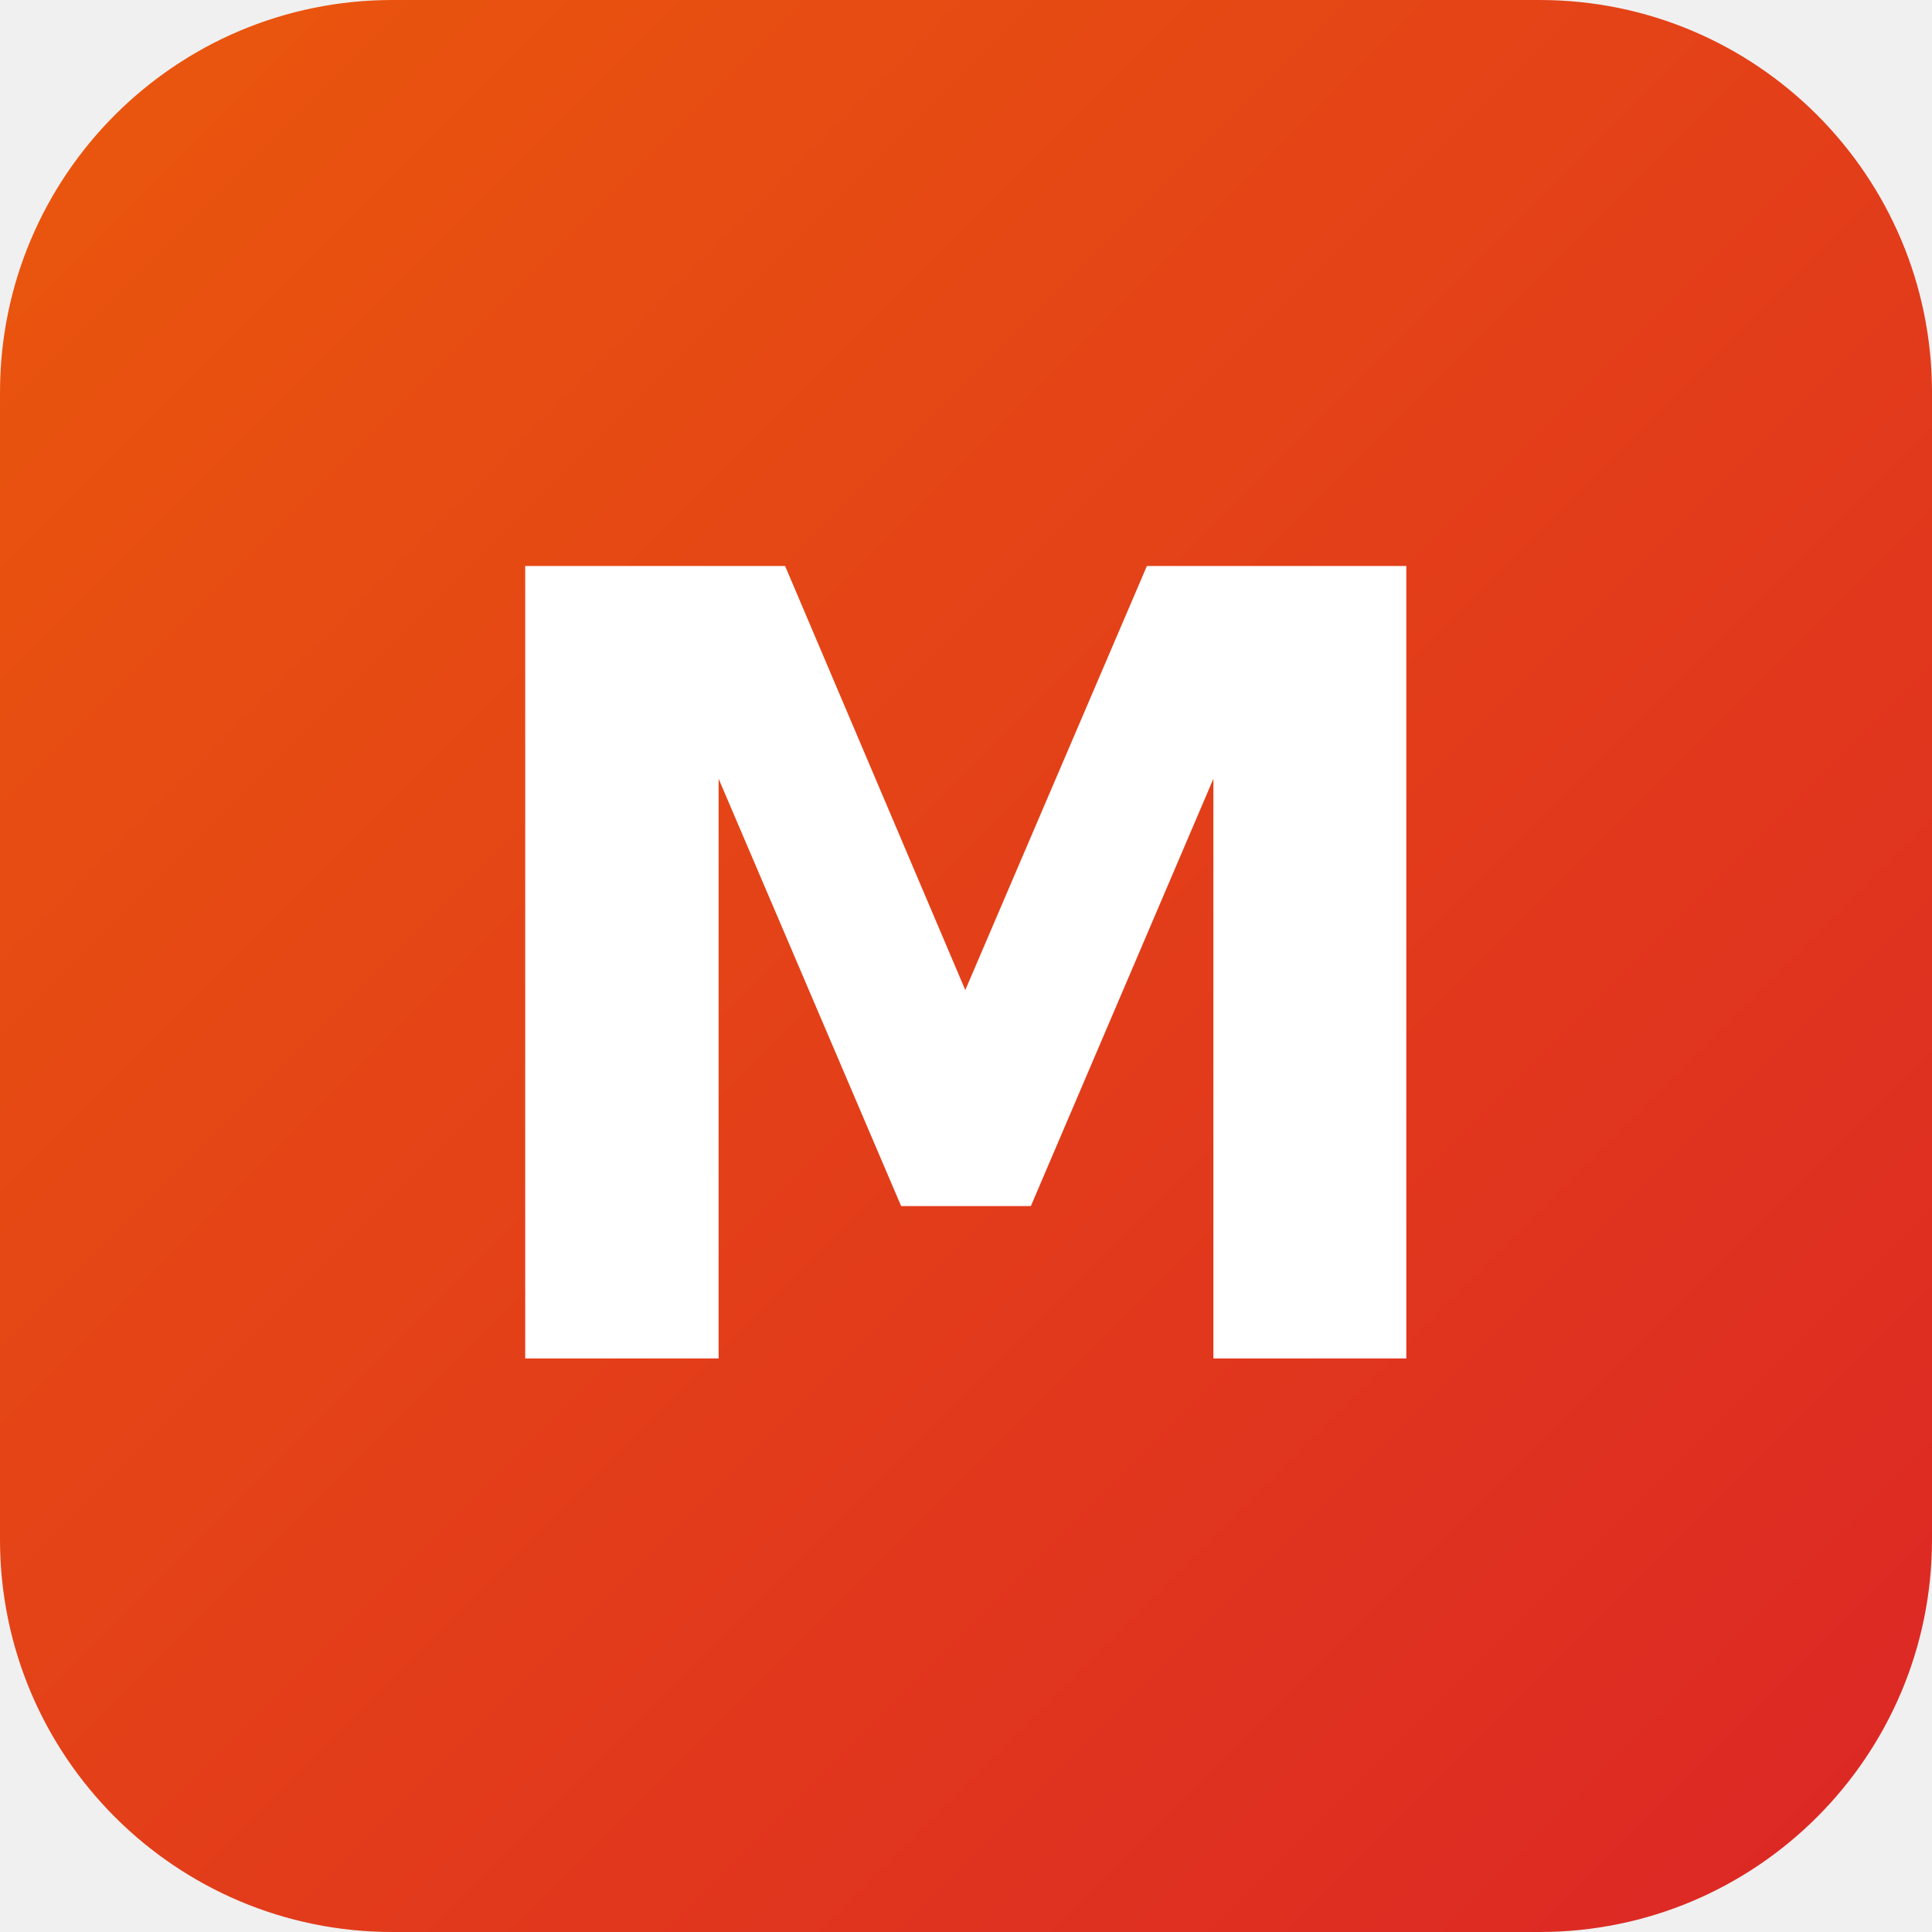
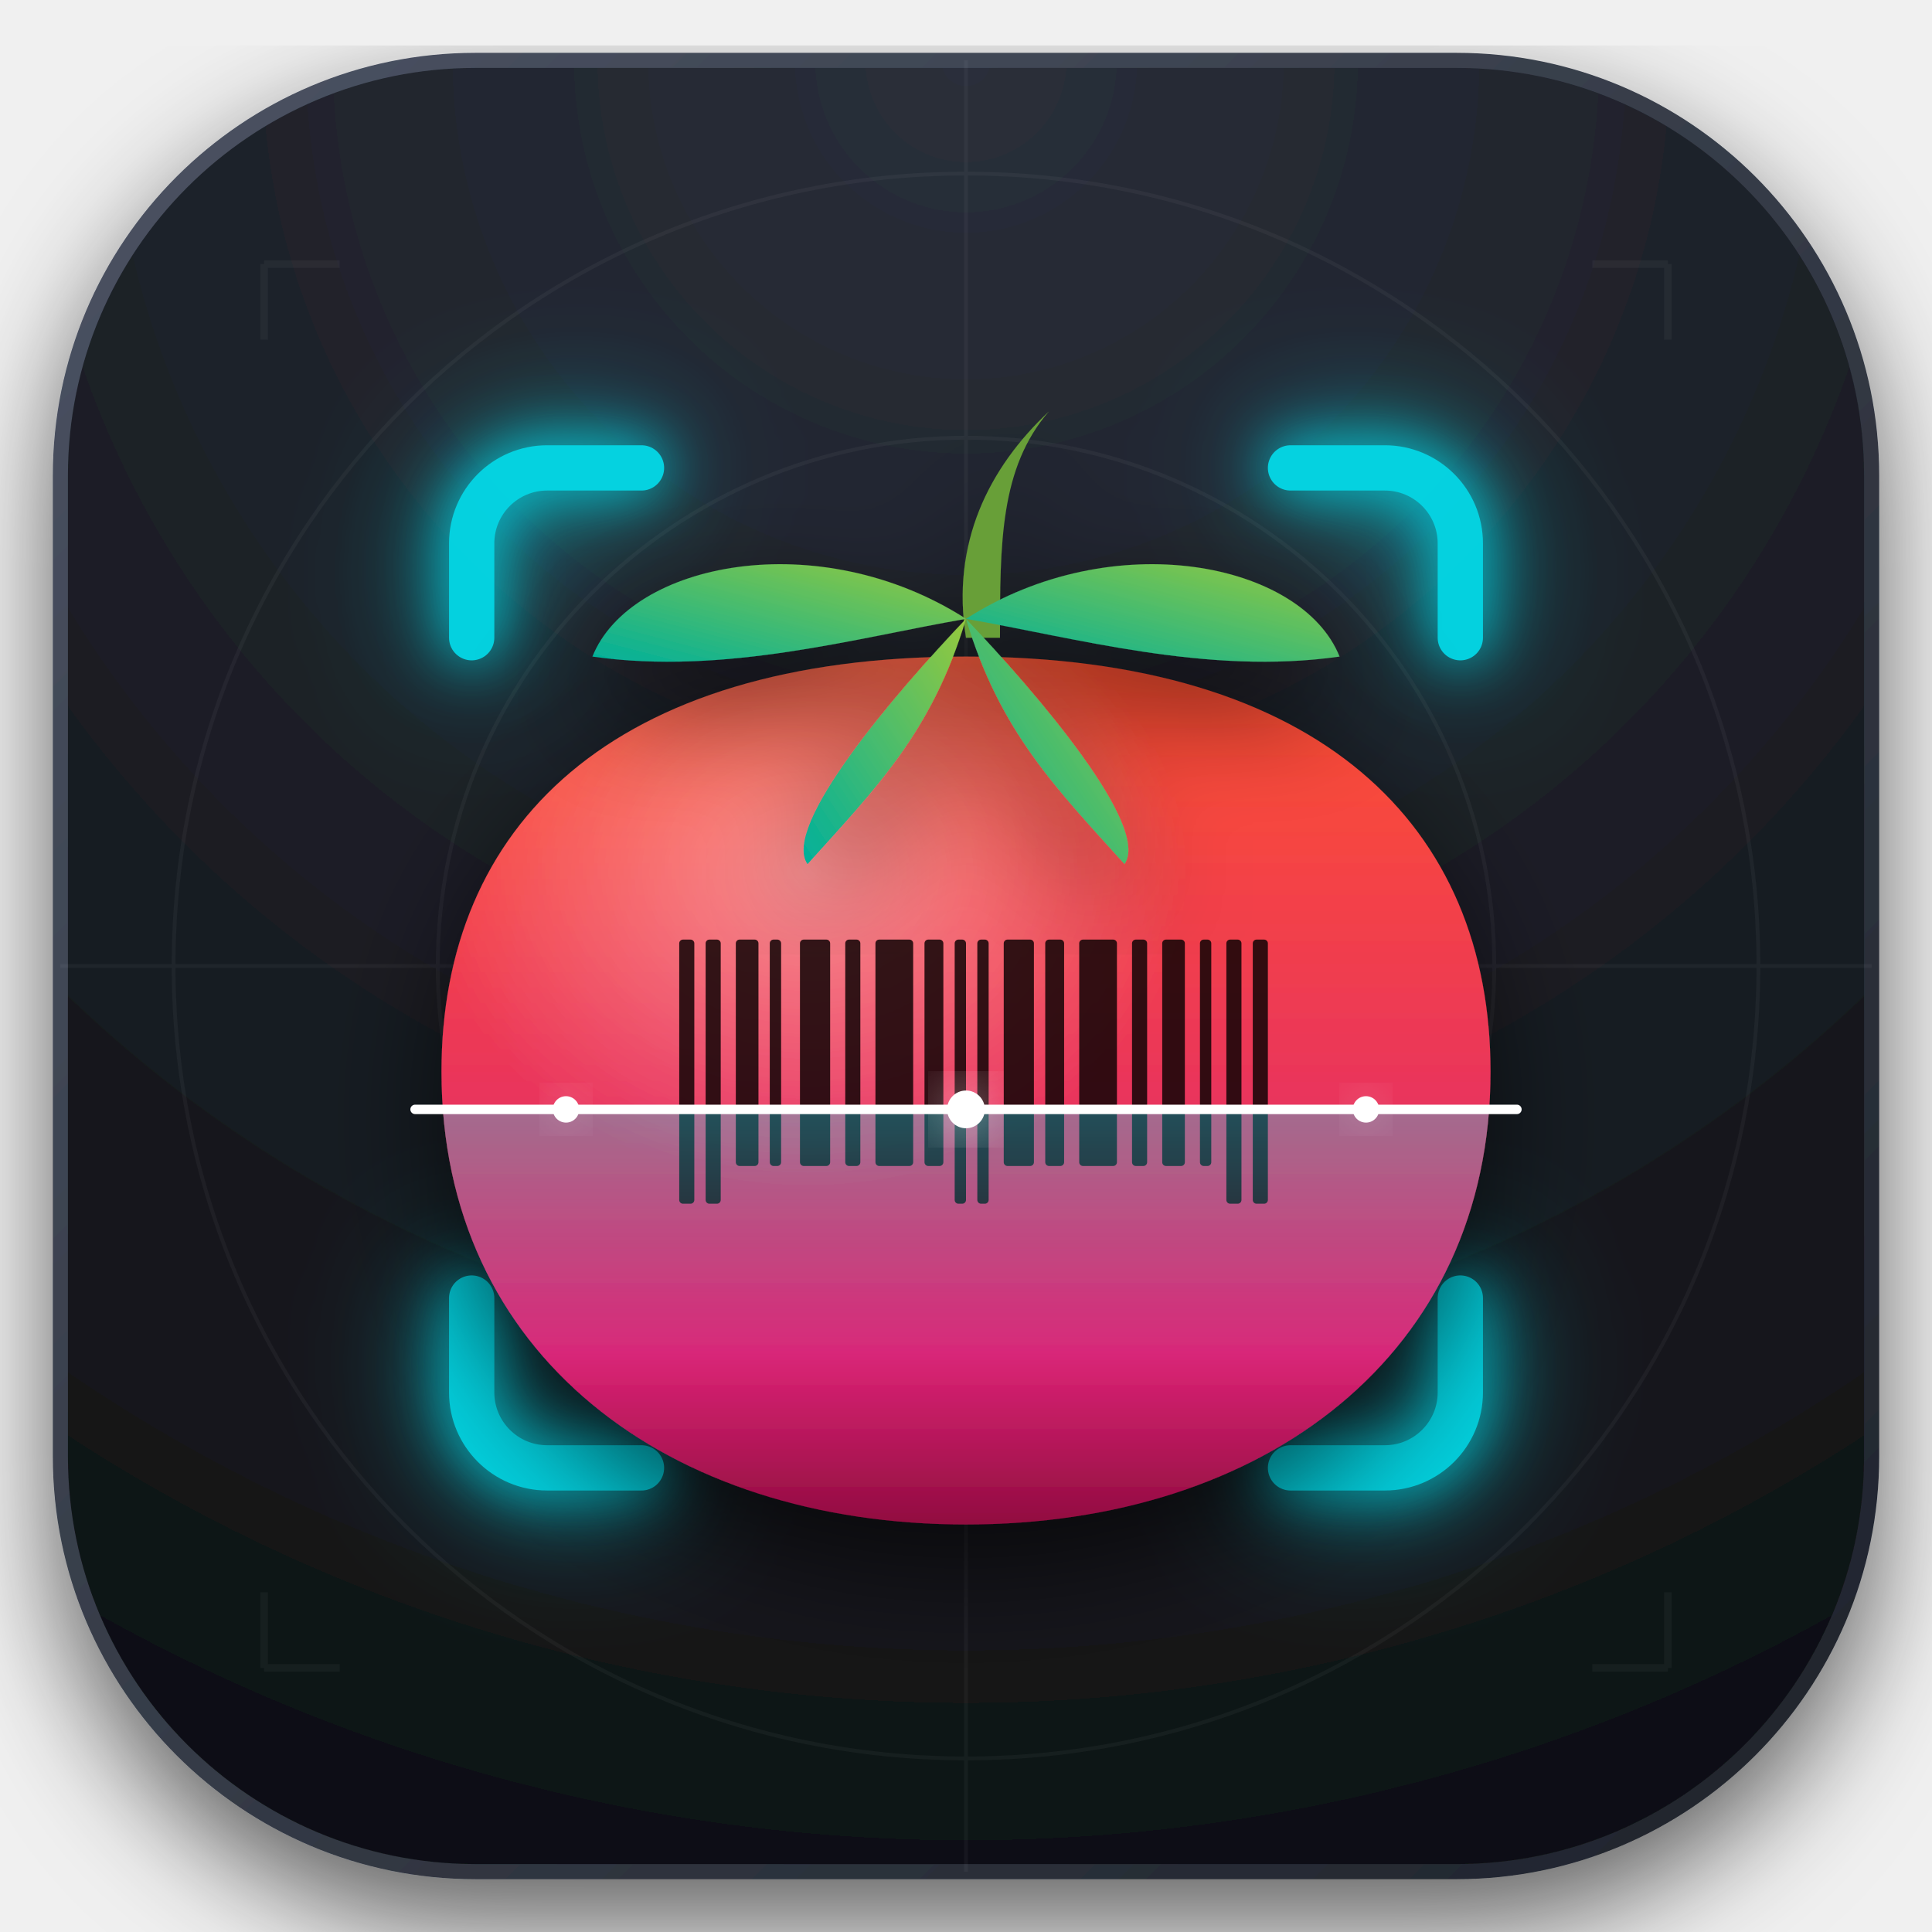
- <svg xmlns="http://www.w3.org/2000/svg" viewBox="0 0 64 64">
+ <svg xmlns="http://www.w3.org/2000/svg" viewBox="0 0 512 512">
  <defs>
-     <linearGradient id="g" x1="0" y1="0" x2="1" y2="1">
-       <stop offset="0" stop-color="#ea580c" />
-       <stop offset="1" stop-color="#dc2626" />
+     <radialGradient id="bgGrad" cx="50%" cy="0%" r="100%" fx="50%" fy="0%">
+       <stop offset="0%" stop-color="#2A2F3A" />
+       <stop offset="100%" stop-color="#0F1115" />
+     </radialGradient>
+     <linearGradient id="borderGrad" x1="0%" y1="0%" x2="100%" y2="100%">
+       <stop offset="0%" stop-color="#4B5363" />
+       <stop offset="100%" stop-color="#1F232B" />
    </linearGradient>
+     <linearGradient id="tomatoBody" x1="0%" y1="0%" x2="0%" y2="100%">
+       <stop offset="0%" stop-color="#FF512F" />
+       <stop offset="80%" stop-color="#DD2476" />
+       <stop offset="100%" stop-color="#900C3F" />
+     </linearGradient>
+     <radialGradient id="tomatoHighlight" cx="35%" cy="25%" r="60%">
+       <stop offset="0%" stop-color="#FFFFFF" stop-opacity="0.4" />
+       <stop offset="60%" stop-color="#FFFFFF" stop-opacity="0" />
+     </radialGradient>
+     <linearGradient id="leafGrad" x1="0%" y1="100%" x2="100%" y2="0%">
+       <stop offset="0%" stop-color="#00B09B" />
+       <stop offset="100%" stop-color="#96C93D" />
+     </linearGradient>
+     <linearGradient id="laserCore" x1="0%" y1="0%" x2="100%" y2="0%">
+       <stop offset="0%" stop-color="#00F0FF" stop-opacity="0" />
+       <stop offset="20%" stop-color="#00F0FF" stop-opacity="1" />
+       <stop offset="80%" stop-color="#00F0FF" stop-opacity="1" />
+       <stop offset="100%" stop-color="#00F0FF" stop-opacity="0" />
+     </linearGradient>
+     <linearGradient id="laserTrail" x1="0%" y1="0%" x2="0%" y2="100%">
+       <stop offset="0%" stop-color="#00F0FF" stop-opacity="0.3" />
+       <stop offset="100%" stop-color="#00F0FF" stop-opacity="0" />
+     </linearGradient>
+     <filter id="neonGlow" x="-50%" y="-50%" width="200%" height="200%">
+       <feGaussianBlur stdDeviation="8" result="blur1" />
+       <feGaussianBlur stdDeviation="15" result="blur2" />
+       <feMerge>
+         <feMergeNode in="blur2" />
+         <feMergeNode in="blur1" />
+         <feMergeNode in="SourceGraphic" />
+       </feMerge>
+     </filter>
+     <filter id="dropShadow" x="-20%" y="-20%" width="140%" height="140%">
+       <feDropShadow dx="0" dy="12" stdDeviation="15" flood-color="#000000" flood-opacity="0.6" />
+     </filter>
+     <clipPath id="tomatoClip">
+       <path d="M256,160 C350,160 395,205 395,270 C395,345 335,390 256,390 C177,390 117,345 117,270 C117,205 162,160 256,160 Z" />
+     </clipPath>
  </defs>
-   <rect width="64" height="64" rx="13" fill="url(#g)" />
-   <text x="32" y="45" font-family="DejaVu Sans, Arial, sans-serif" font-size="36" font-weight="700" fill="#fff" text-anchor="middle">M</text>
+   <rect x="16" y="16" width="480" height="480" rx="110" fill="url(#bgGrad)" stroke="url(#borderGrad)" stroke-width="4" filter="url(#dropShadow)" />
+   <g stroke="#FFFFFF" stroke-width="1" opacity="0.04">
+     <path d="M256,16 L256,496 M16,256 L496,256" />
+     <circle cx="256" cy="256" r="140" fill="none" />
+     <circle cx="256" cy="256" r="210" fill="none" />
+     <path d="M70,70 L90,70 M70,70 L70,90 M442,70 L422,70 M442,70 L442,90 M70,442 L90,442 M70,442 L70,422 M442,442 L422,442 M442,442 L442,422" stroke-width="2" />
+   </g>
+   <g transform="translate(0 14)">
+     <g stroke="#00F0FF" stroke-width="12" stroke-linecap="round" stroke-linejoin="round" fill="none" filter="url(#neonGlow)" opacity="0.85">
+       <path d="M 125 155 L 125 130 A 20 20 0 0 1 145 110 L 170 110" />
+       <path d="M 342 110 L 367 110 A 20 20 0 0 1 387 130 L 387 155" />
+       <path d="M 125 330 L 125 355 A 20 20 0 0 0 145 375 L 170 375" />
+       <path d="M 342 375 L 367 375 A 20 20 0 0 0 387 355 L 387 330" />
+     </g>
+     <g filter="url(#dropShadow)">
+       <path d="M256,160 C350,160 395,205 395,270 C395,345 335,390 256,390 C177,390 117,345 117,270 C117,205 162,160 256,160 Z" fill="url(#tomatoBody)" />
+       <path d="M256,160 C350,160 395,205 395,270 C395,345 335,390 256,390 C177,390 117,345 117,270 C117,205 162,160 256,160 Z" fill="url(#tomatoHighlight)" />
+     </g>
+     <g clip-path="url(#tomatoClip)" fill="#110305" opacity="0.85">
+       <rect x="180" y="235" width="4" height="70" rx="1" />
+       <rect x="187" y="235" width="4" height="70" rx="1" />
+       <rect x="195" y="235" width="6" height="60" rx="1" />
+       <rect x="204" y="235" width="3" height="60" rx="1" />
+       <rect x="212" y="235" width="8" height="60" rx="1" />
+       <rect x="224" y="235" width="4" height="60" rx="1" />
+       <rect x="232" y="235" width="10" height="60" rx="1" />
+       <rect x="245" y="235" width="5" height="60" rx="1" />
+       <rect x="253" y="235" width="3" height="70" rx="1" />
+       <rect x="259" y="235" width="3" height="70" rx="1" />
+       <rect x="266" y="235" width="8" height="60" rx="1" />
+       <rect x="277" y="235" width="5" height="60" rx="1" />
+       <rect x="286" y="235" width="10" height="60" rx="1" />
+       <rect x="300" y="235" width="4" height="60" rx="1" />
+       <rect x="308" y="235" width="6" height="60" rx="1" />
+       <rect x="318" y="235" width="3" height="60" rx="1" />
+       <rect x="325" y="235" width="4" height="70" rx="1" />
+       <rect x="332" y="235" width="4" height="70" rx="1" />
+     </g>
+     <g filter="url(#dropShadow)">
+       <path d="M 256 155 C 252 130, 262 110, 278 95 C 265 110, 265 130, 265 155 Z" fill="#689F38" />
+       <path d="M 256 150 C 295 125, 345 135, 355 160 C 320 165, 285 155, 256 150 Z" fill="url(#leafGrad)" />
+       <path d="M 256 150 C 217 125, 167 135, 157 160 C 192 165, 227 155, 256 150 Z" fill="url(#leafGrad)" />
+       <path d="M 256 150 C 275 170, 305 205, 298 215 C 280 195, 265 180, 256 150 Z" fill="url(#leafGrad)" />
+       <path d="M 256 150 C 237 170, 207 205, 214 215 C 232 195, 247 180, 256 150 Z" fill="url(#leafGrad)" />
+     </g>
+     <g>
+       <rect x="90" y="280" width="332" height="70" fill="url(#laserTrail)" clip-path="url(#tomatoClip)" />
+       <line x1="75" y1="280" x2="437" y2="280" stroke="url(#laserCore)" stroke-width="6" stroke-linecap="round" filter="url(#neonGlow)" />
+       <line x1="110" y1="280" x2="402" y2="280" stroke="#FFFFFF" stroke-width="2.5" stroke-linecap="round" />
+       <circle cx="150" cy="280" r="3.5" fill="#FFFFFF" filter="url(#neonGlow)" />
+       <circle cx="256" cy="280" r="5" fill="#FFFFFF" filter="url(#neonGlow)" />
+       <circle cx="362" cy="280" r="3.5" fill="#FFFFFF" filter="url(#neonGlow)" />
+     </g>
+   </g>
</svg>
